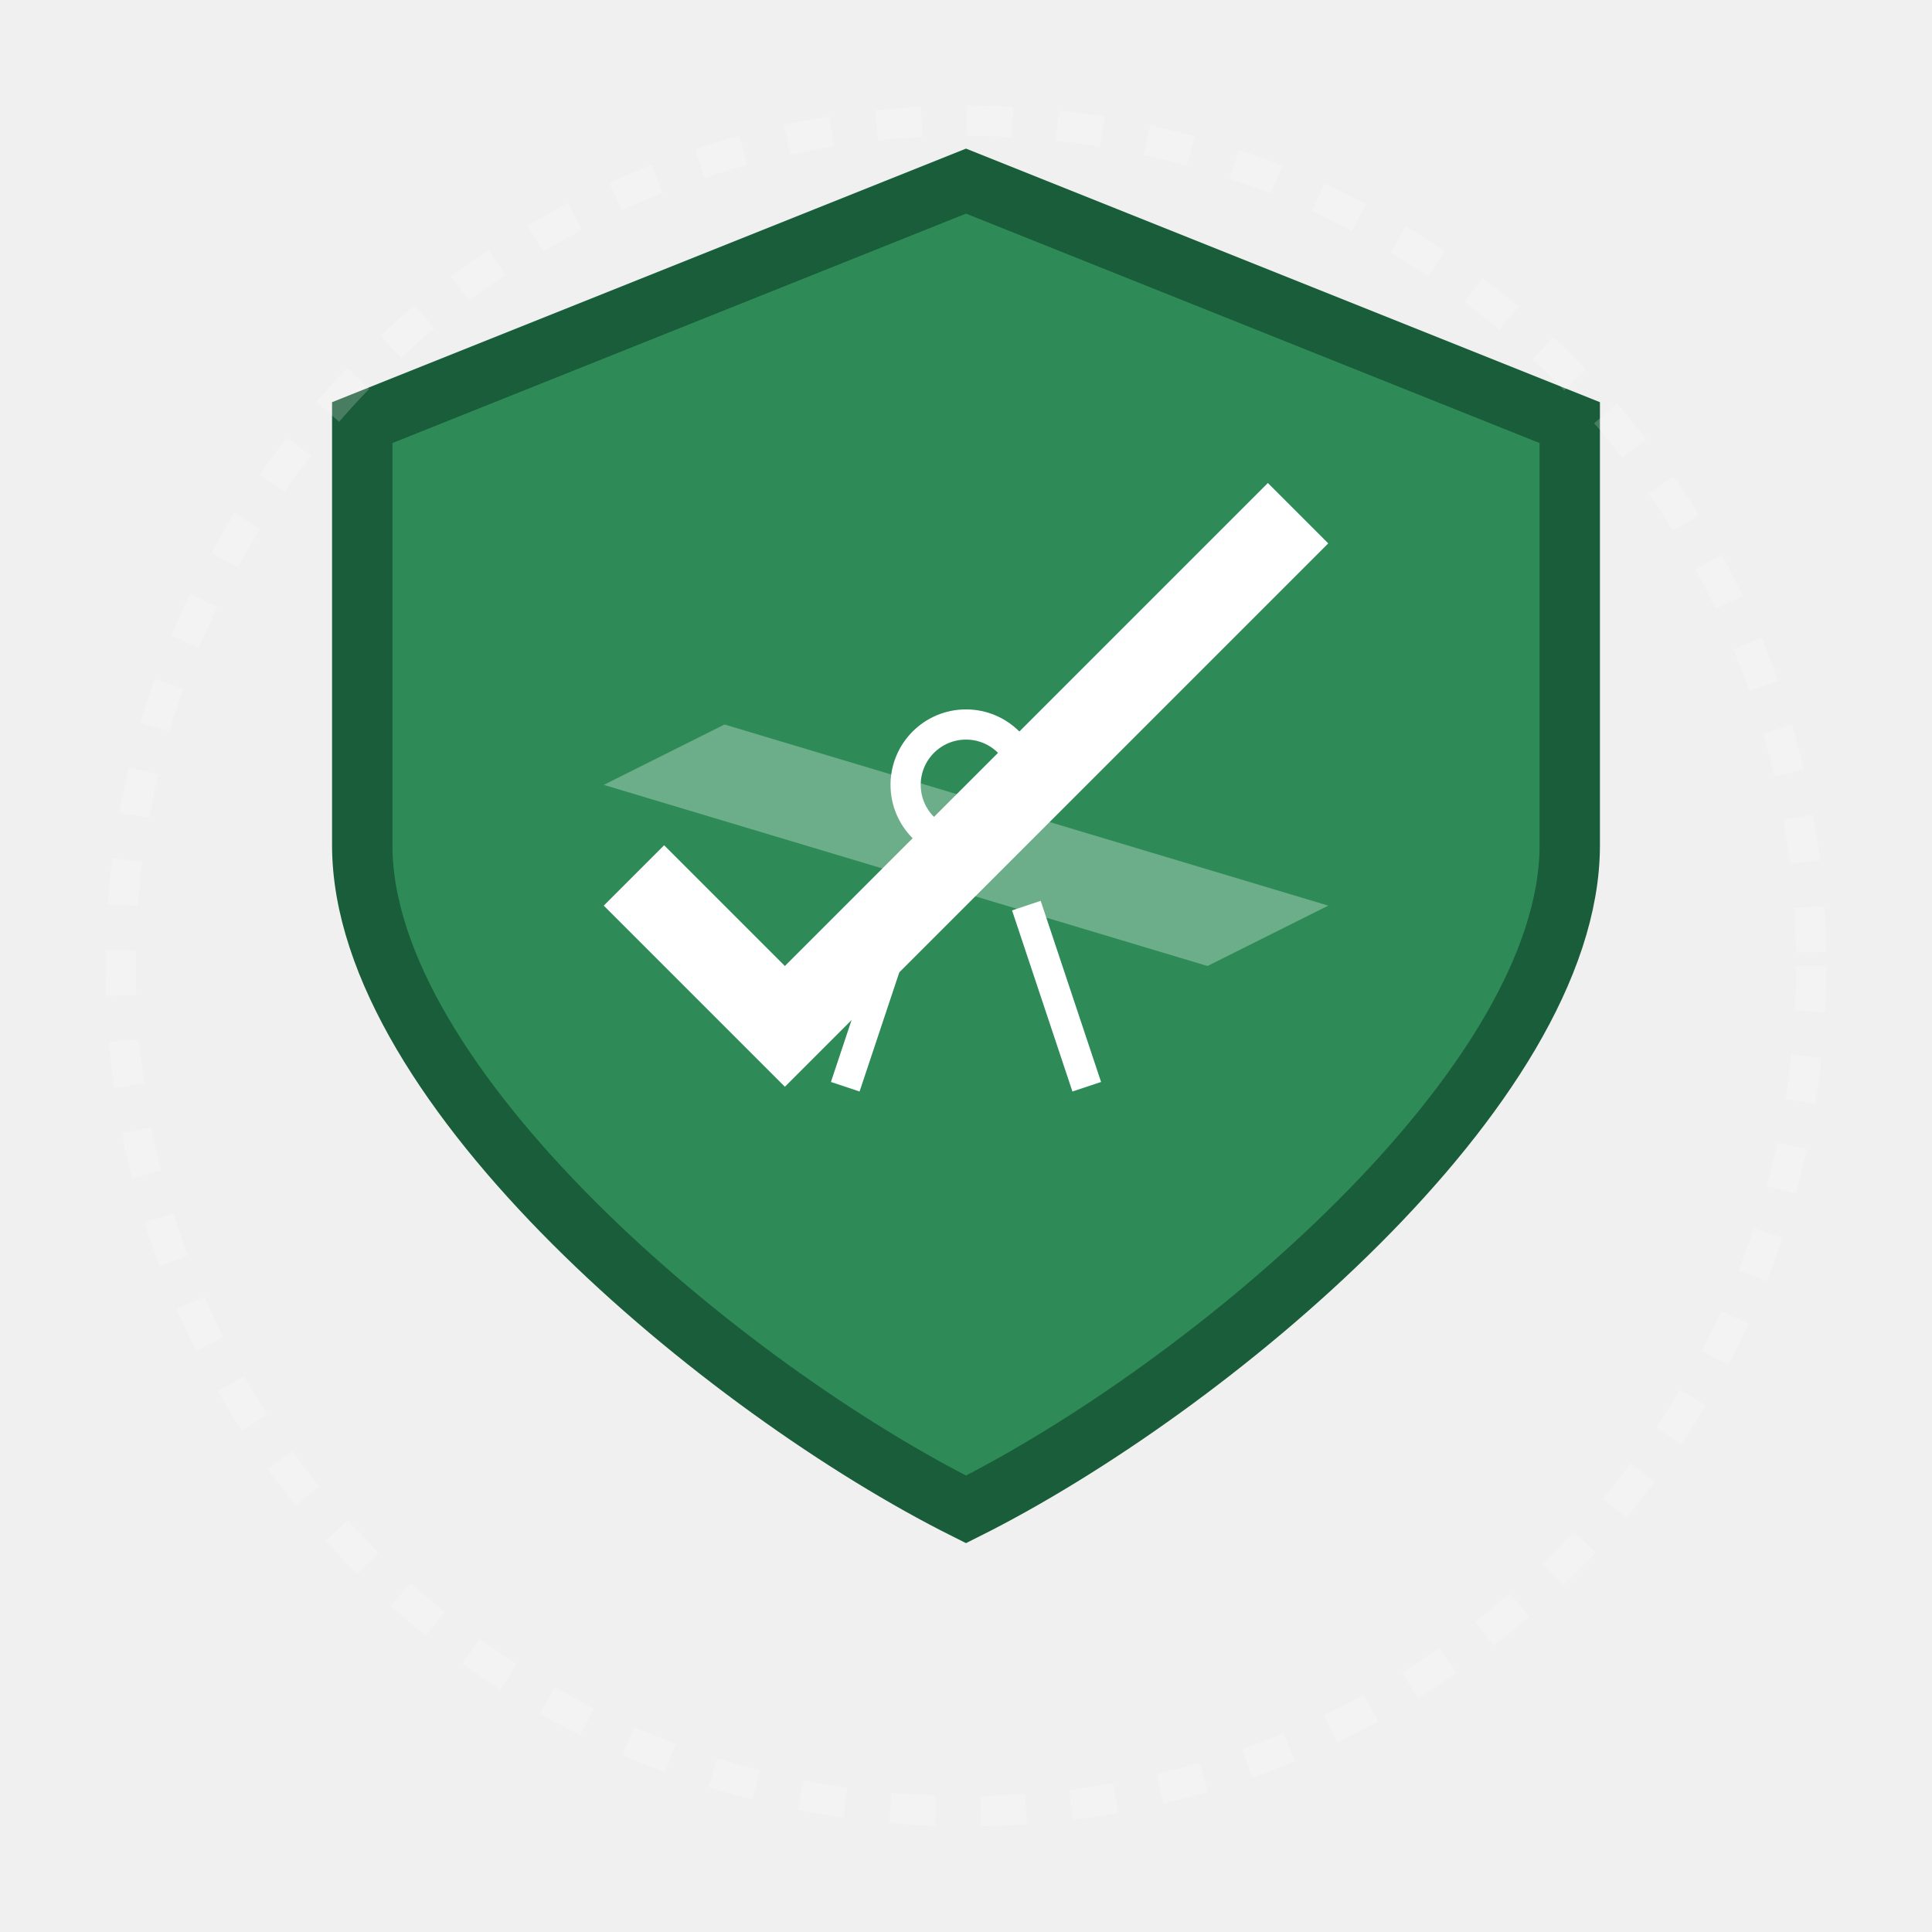
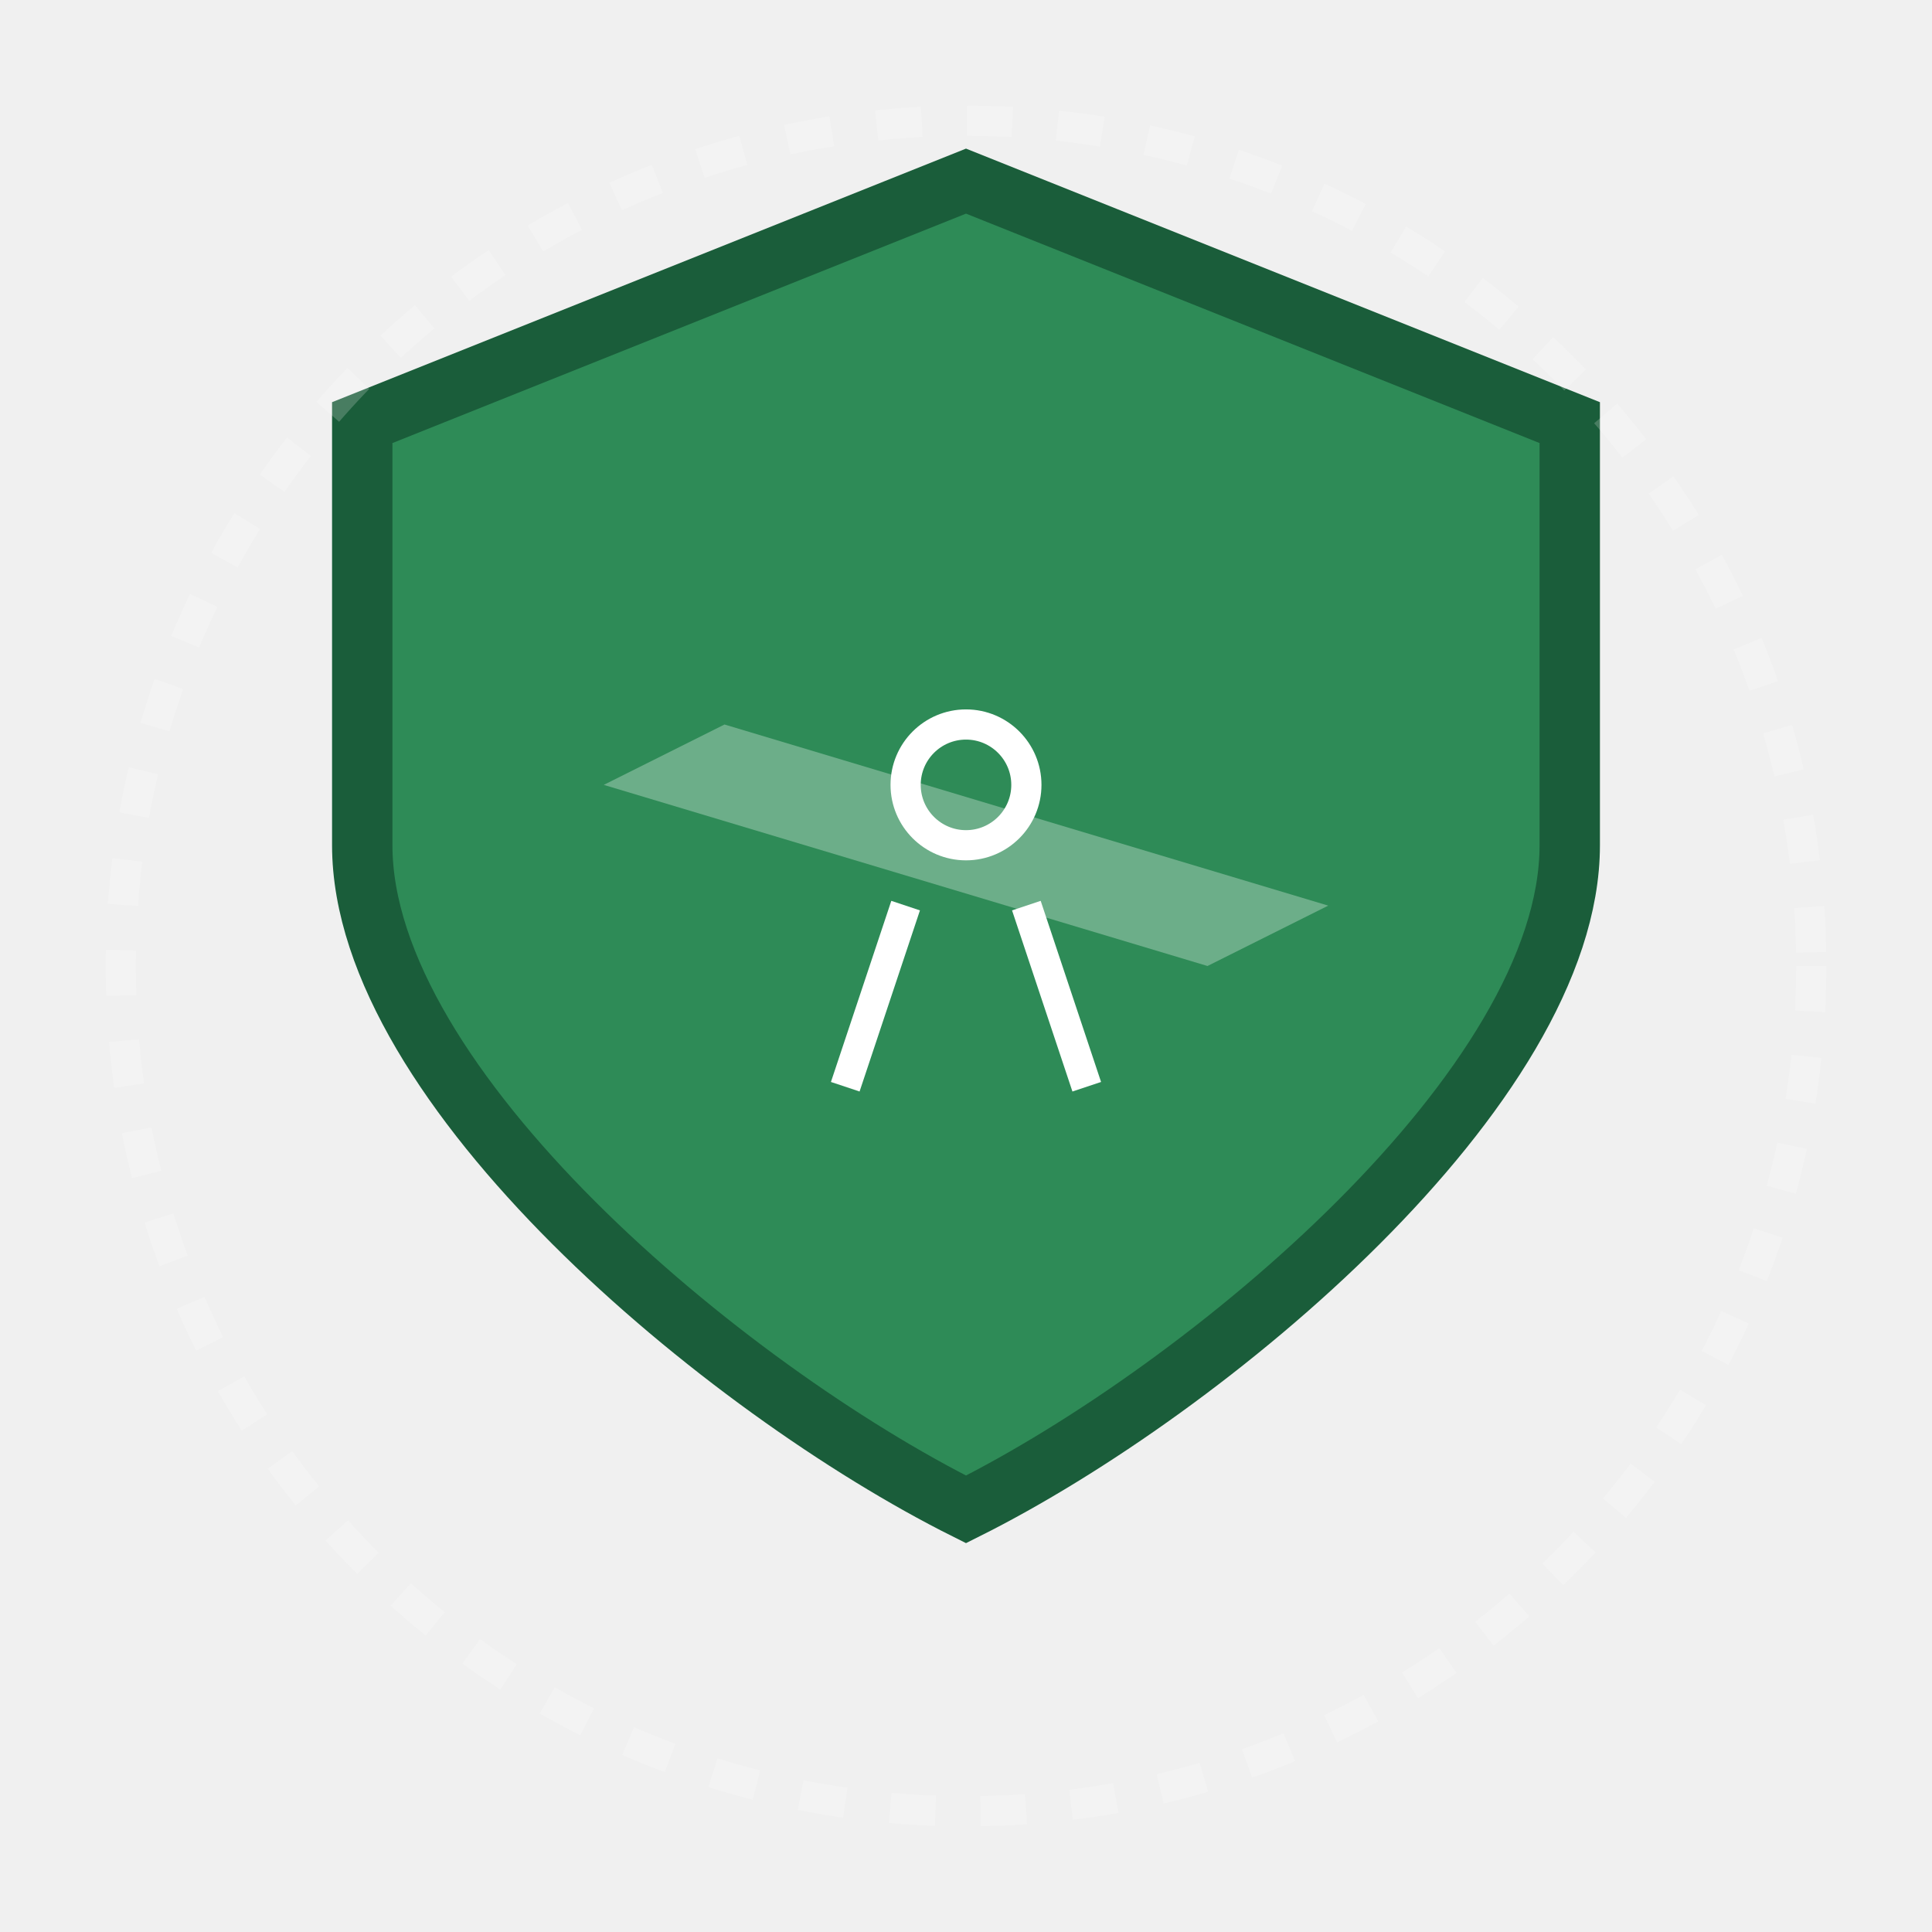
<svg xmlns="http://www.w3.org/2000/svg" width="128" height="128" viewBox="0 0 128 128" fill="none">
  <path d="M64 12L24 28V56C24 72 48 92 64 100C80 92 104 72 104 56V28L64 12Z" fill="url(#shieldGradient)" stroke="url(#edgeShadow)" stroke-width="4" />
-   <path d="M52 64L44 56L40 60L52 72L88 36L84 32L52 64Z" fill="white" />
  <path d="M40 52L48 48L88 60L80 64L40 52Z" fill="white" opacity="0.3" />
  <path d="M64 56C66.209 56 68 54.209 68 52C68 49.791 66.209 48 64 48C61.791 48 60 49.791 60 52C60 54.209 61.791 56 64 56Z" fill="none" stroke="white" stroke-width="2" />
  <path d="M60 60L56 72" stroke="white" stroke-width="2" />
  <path d="M68 60L72 72" stroke="white" stroke-width="2" />
  <circle cx="64" cy="64" r="56" stroke="white" stroke-width="2" stroke-opacity="0.2" stroke-dasharray="3 3" />
  <defs>
    <linearGradient id="shieldGradient" x1="64" y1="12" x2="64" y2="100">
      <stop offset="0%" stop-color="#2E8B57" />
      <stop offset="60%" stop-color="#3CB371" />
      <stop offset="100%" stop-color="#228B22" />
    </linearGradient>
    <linearGradient id="edgeShadow" x1="64" y1="10" x2="64" y2="100">
      <stop offset="0%" stop-color="#1A5D3A" />
      <stop offset="100%" stop-color="#0D2E1D" />
    </linearGradient>
  </defs>
</svg>
